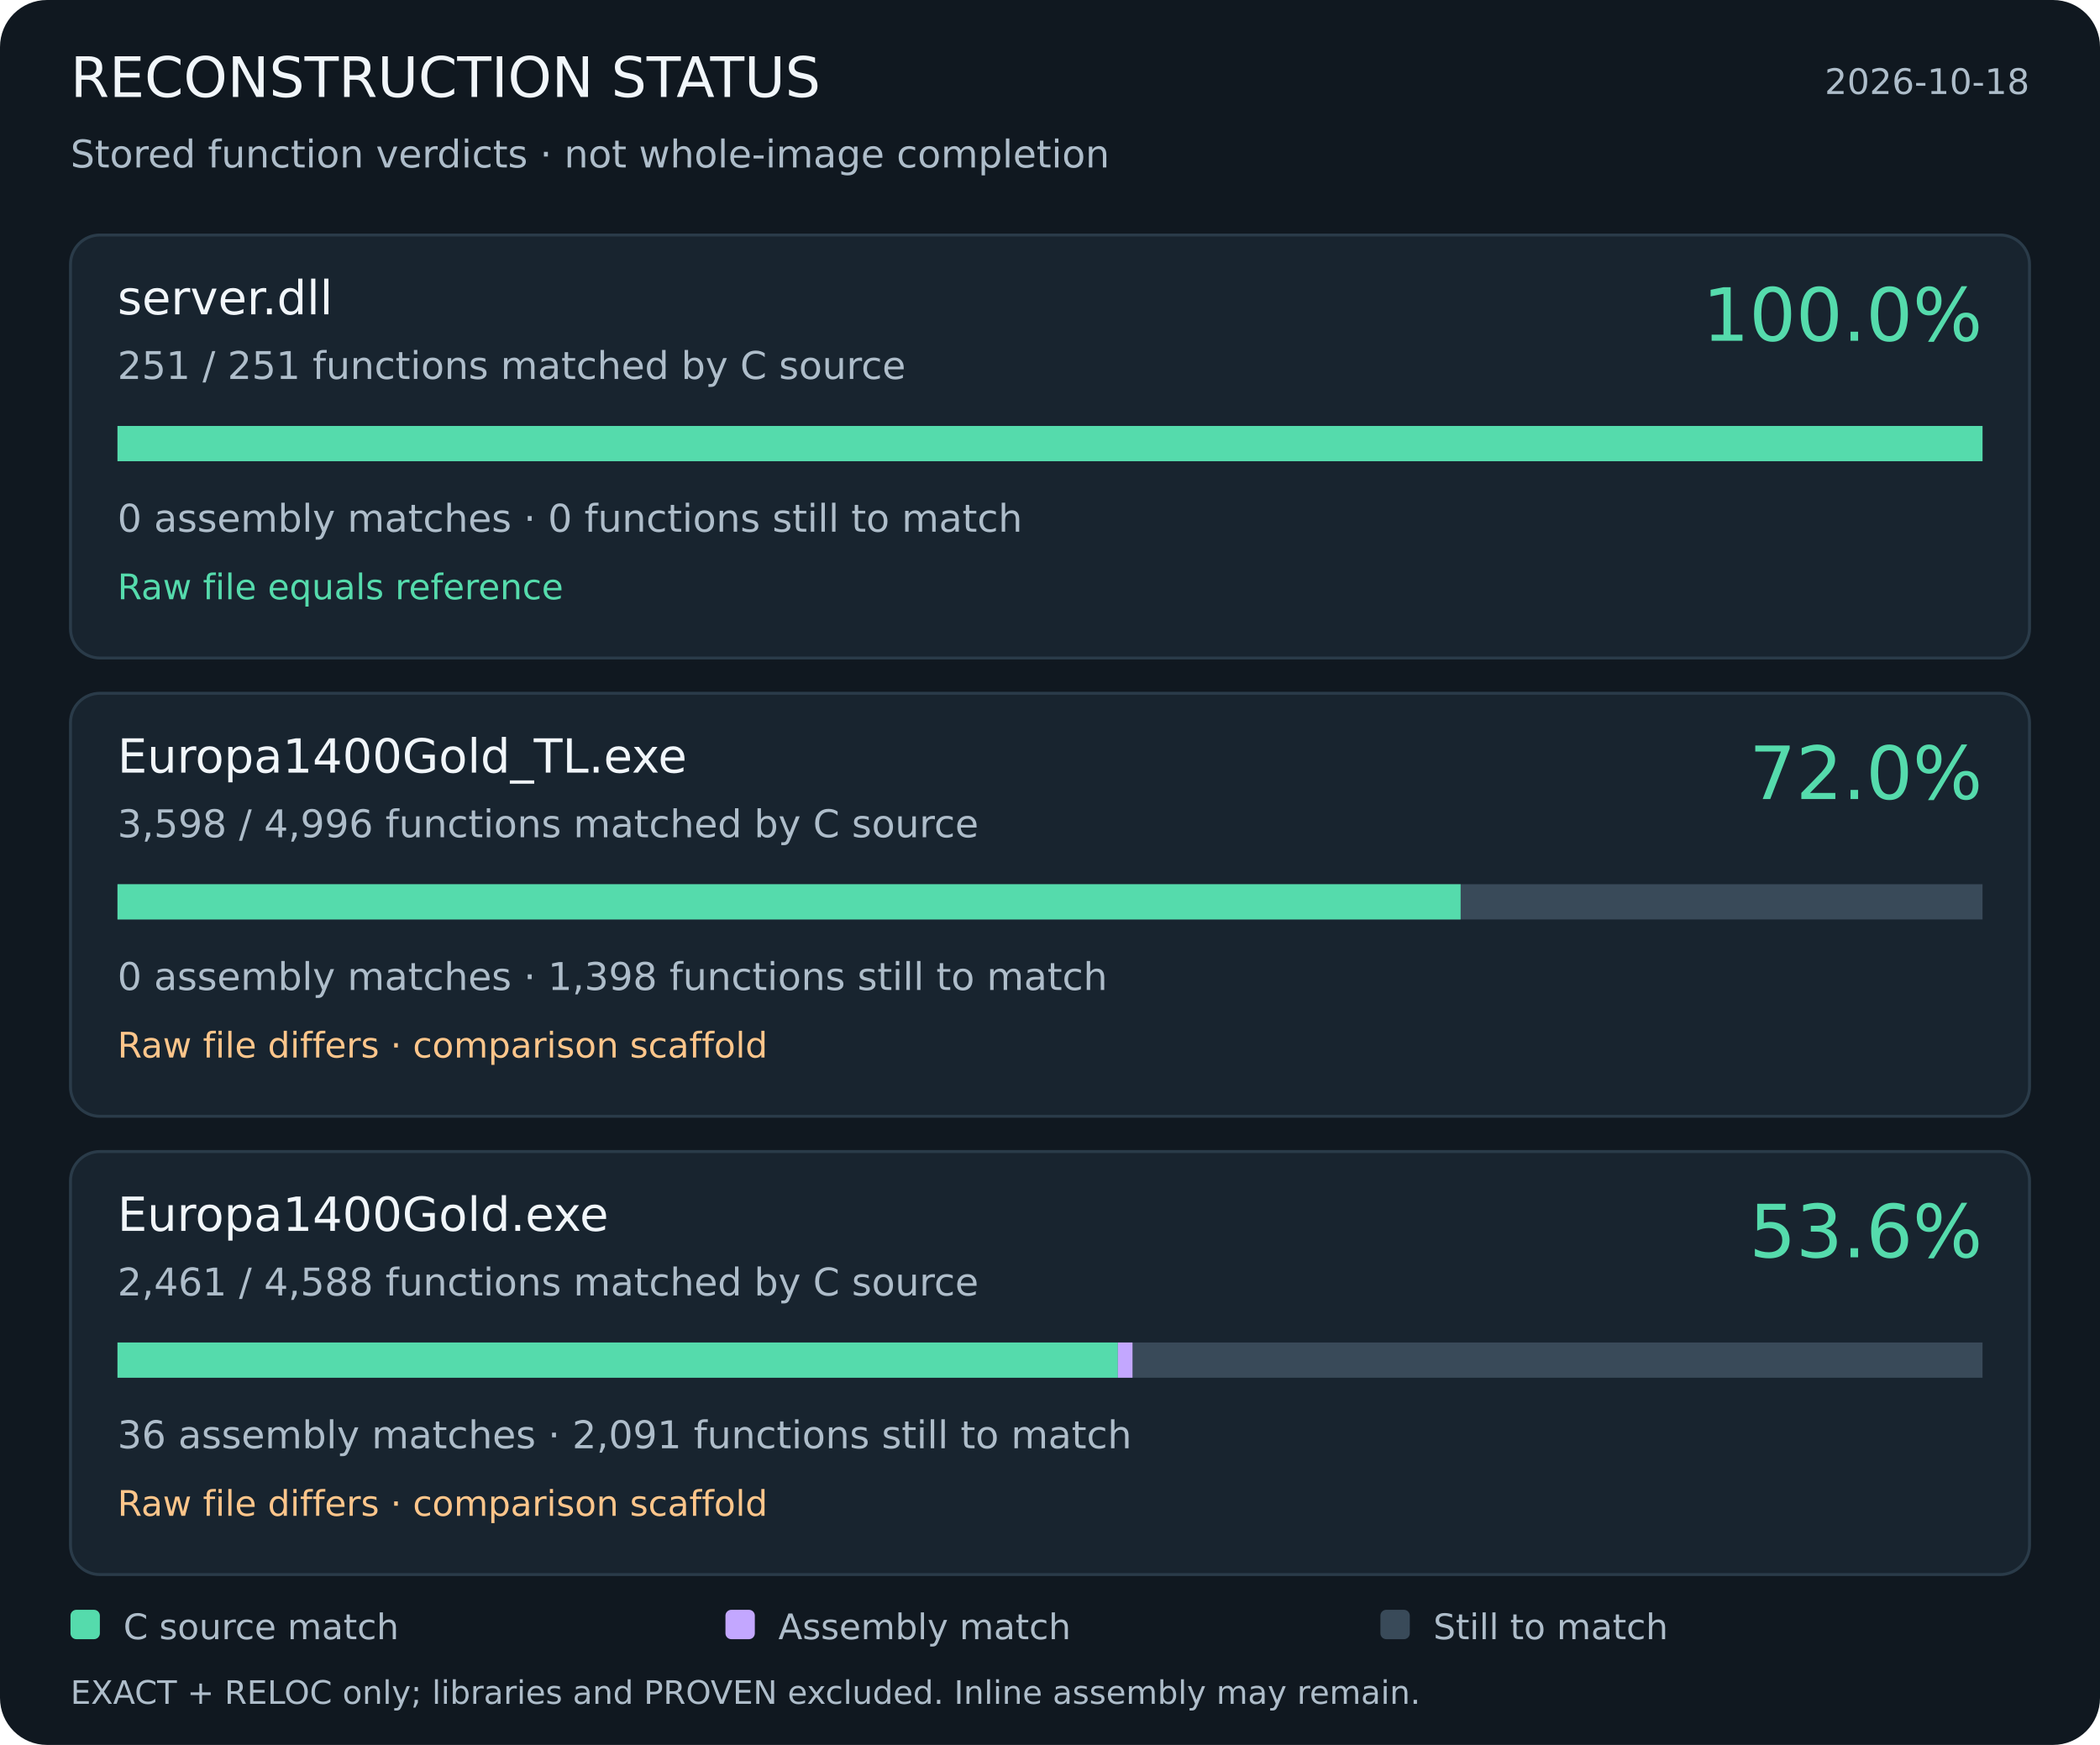
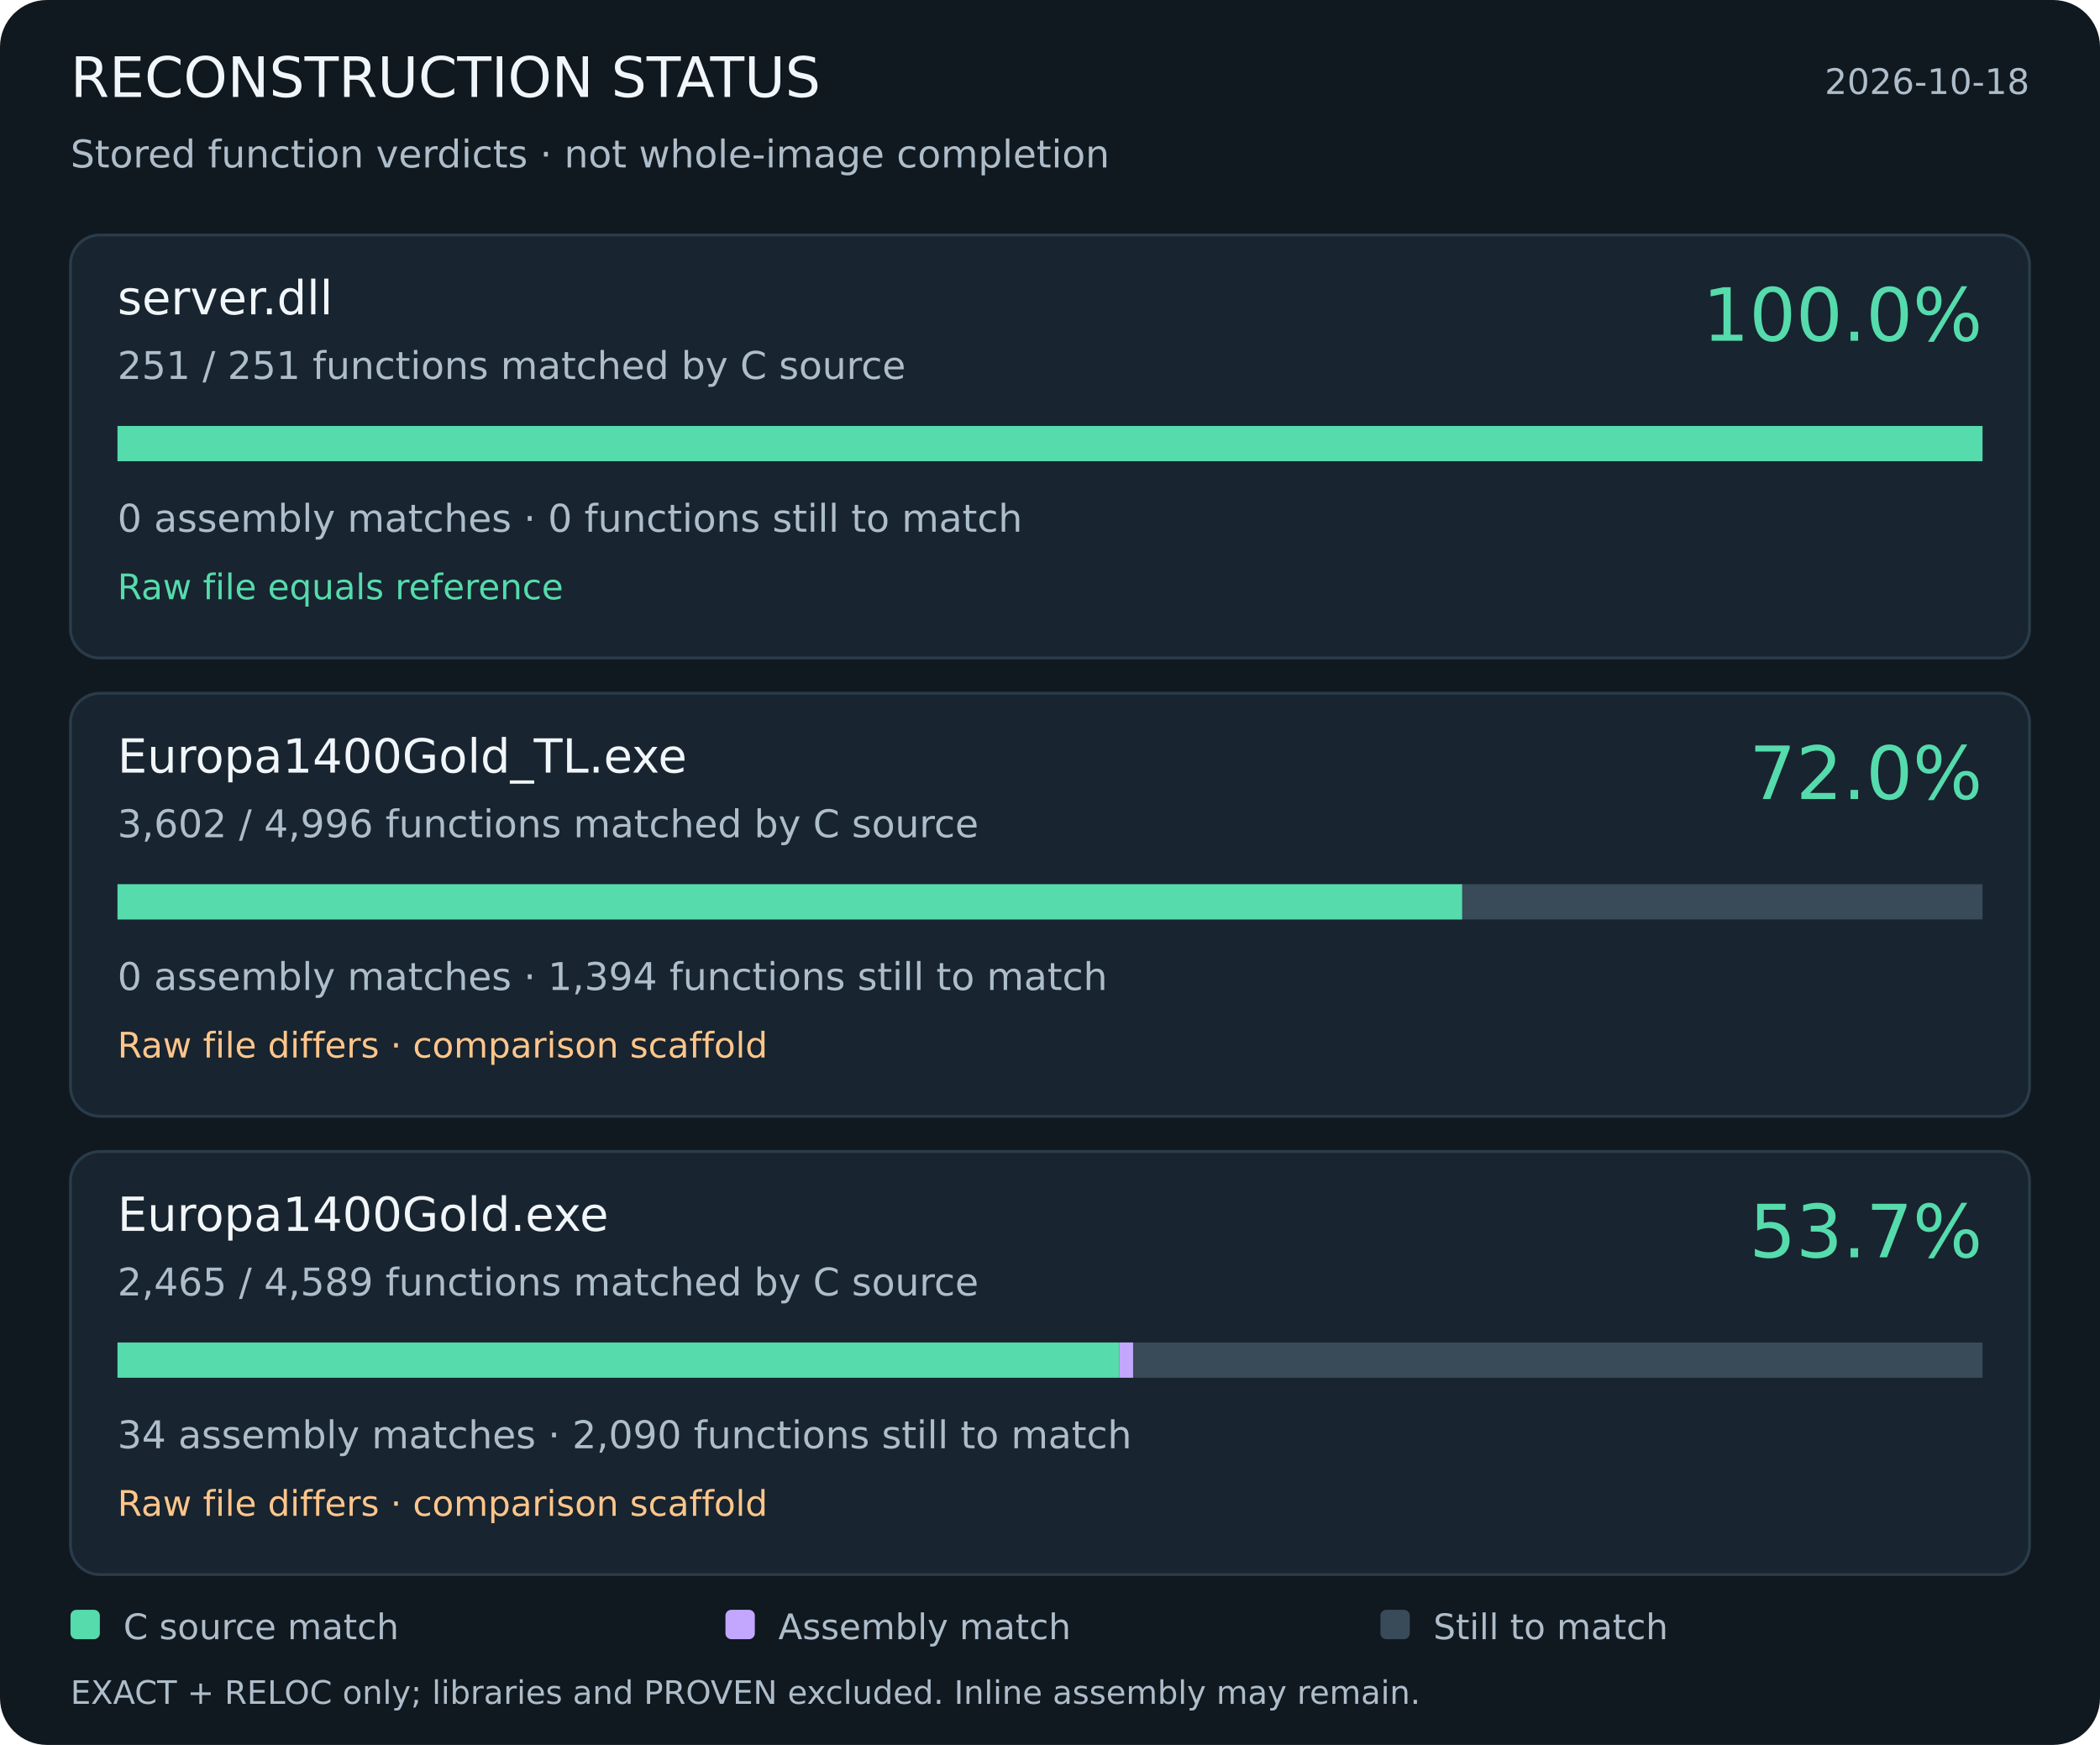
<svg xmlns="http://www.w3.org/2000/svg" width="715" height="594" viewBox="0 0 715 594" role="img" aria-labelledby="title description">
  <rect width="715" height="594" rx="16" fill="#101820" />
  <g font-family="DejaVu Sans, sans-serif">
    <text x="24" y="33" font-size="19" fill="#f1f6fa" text-anchor="start">RECONSTRUCTION STATUS</text>
    <text x="691" y="32" font-size="12" fill="#aebdca" text-anchor="end">2026-10-18</text>
    <text x="24" y="57" font-size="13" fill="#aebdca" text-anchor="start">Stored function verdicts · not whole-image completion</text>
    <rect x="24" y="80" width="667" height="144" rx="10" fill="#18242f" stroke="#2a3b49" />
    <text x="40" y="107" font-size="16" fill="#f1f6fa" text-anchor="start">server.dll</text>
    <text x="675" y="116" font-size="25" fill="#55dbac" text-anchor="end">100.0%</text>
    <text x="40" y="129" font-size="13" fill="#aebdca" text-anchor="start">251 / 251 functions matched by C source</text>
    <rect x="40" y="145" width="635" height="12" fill="#394a59" />
    <rect x="40.00" y="145" width="635.00" height="12" fill="#55dbac" />
    <text x="40" y="181" font-size="13" fill="#aebdca" text-anchor="start">0 assembly matches · 0 functions still to match</text>
    <text x="40" y="204" font-size="12" fill="#55dbac" text-anchor="start">Raw file equals reference</text>
    <rect x="24" y="236" width="667" height="144" rx="10" fill="#18242f" stroke="#2a3b49" />
    <text x="40" y="263" font-size="16" fill="#f1f6fa" text-anchor="start">Europa1400Gold_TL.exe</text>
    <text x="675" y="272" font-size="25" fill="#55dbac" text-anchor="end">72.0%</text>
-     <text x="40" y="285" font-size="13" fill="#aebdca" text-anchor="start">3,598 / 4,996 functions matched by C source</text>
+     <text x="40" y="285" font-size="13" fill="#aebdca" text-anchor="start">3,602 / 4,996 functions matched by C source</text>
    <rect x="40" y="301" width="635" height="12" fill="#394a59" />
-     <rect x="40.00" y="301" width="457.31" height="12" fill="#55dbac" />
-     <text x="40" y="337" font-size="13" fill="#aebdca" text-anchor="start">0 assembly matches · 1,398 functions still to match</text>
+     <rect x="40.00" y="301" width="457.82" height="12" fill="#55dbac" />
+     <text x="40" y="337" font-size="13" fill="#aebdca" text-anchor="start">0 assembly matches · 1,394 functions still to match</text>
    <text x="40" y="360" font-size="12" fill="#ffc68b" text-anchor="start">Raw file differs · comparison scaffold</text>
    <rect x="24" y="392" width="667" height="144" rx="10" fill="#18242f" stroke="#2a3b49" />
    <text x="40" y="419" font-size="16" fill="#f1f6fa" text-anchor="start">Europa1400Gold.exe</text>
-     <text x="675" y="428" font-size="25" fill="#55dbac" text-anchor="end">53.6%</text>
-     <text x="40" y="441" font-size="13" fill="#aebdca" text-anchor="start">2,461 / 4,588 functions matched by C source</text>
+     <text x="675" y="428" font-size="25" fill="#55dbac" text-anchor="end">53.7%</text>
+     <text x="40" y="441" font-size="13" fill="#aebdca" text-anchor="start">2,465 / 4,589 functions matched by C source</text>
    <rect x="40" y="457" width="635" height="12" fill="#394a59" />
-     <rect x="40.00" y="457" width="340.61" height="12" fill="#55dbac" />
-     <rect x="380.61" y="457" width="4.98" height="12" fill="#c3a7ff" />
-     <text x="40" y="493" font-size="13" fill="#aebdca" text-anchor="start">36 assembly matches · 2,091 functions still to match</text>
+     <rect x="40.00" y="457" width="341.09" height="12" fill="#55dbac" />
+     <rect x="381.09" y="457" width="4.70" height="12" fill="#c3a7ff" />
+     <text x="40" y="493" font-size="13" fill="#aebdca" text-anchor="start">34 assembly matches · 2,090 functions still to match</text>
    <text x="40" y="516" font-size="12" fill="#ffc68b" text-anchor="start">Raw file differs · comparison scaffold</text>
    <rect x="24" y="548" width="10" height="10" rx="2" fill="#55dbac" />
    <text x="42" y="558" font-size="12" fill="#aebdca" text-anchor="start">C source match</text>
    <rect x="247" y="548" width="10" height="10" rx="2" fill="#c3a7ff" />
    <text x="265" y="558" font-size="12" fill="#aebdca" text-anchor="start">Assembly match</text>
    <rect x="470" y="548" width="10" height="10" rx="2" fill="#394a59" />
    <text x="488" y="558" font-size="12" fill="#aebdca" text-anchor="start">Still to match</text>
    <text x="24" y="580" font-size="11" fill="#aebdca" text-anchor="start">EXACT + RELOC only; libraries and PROVEN excluded. Inline assembly may remain.</text>
  </g>
</svg>
